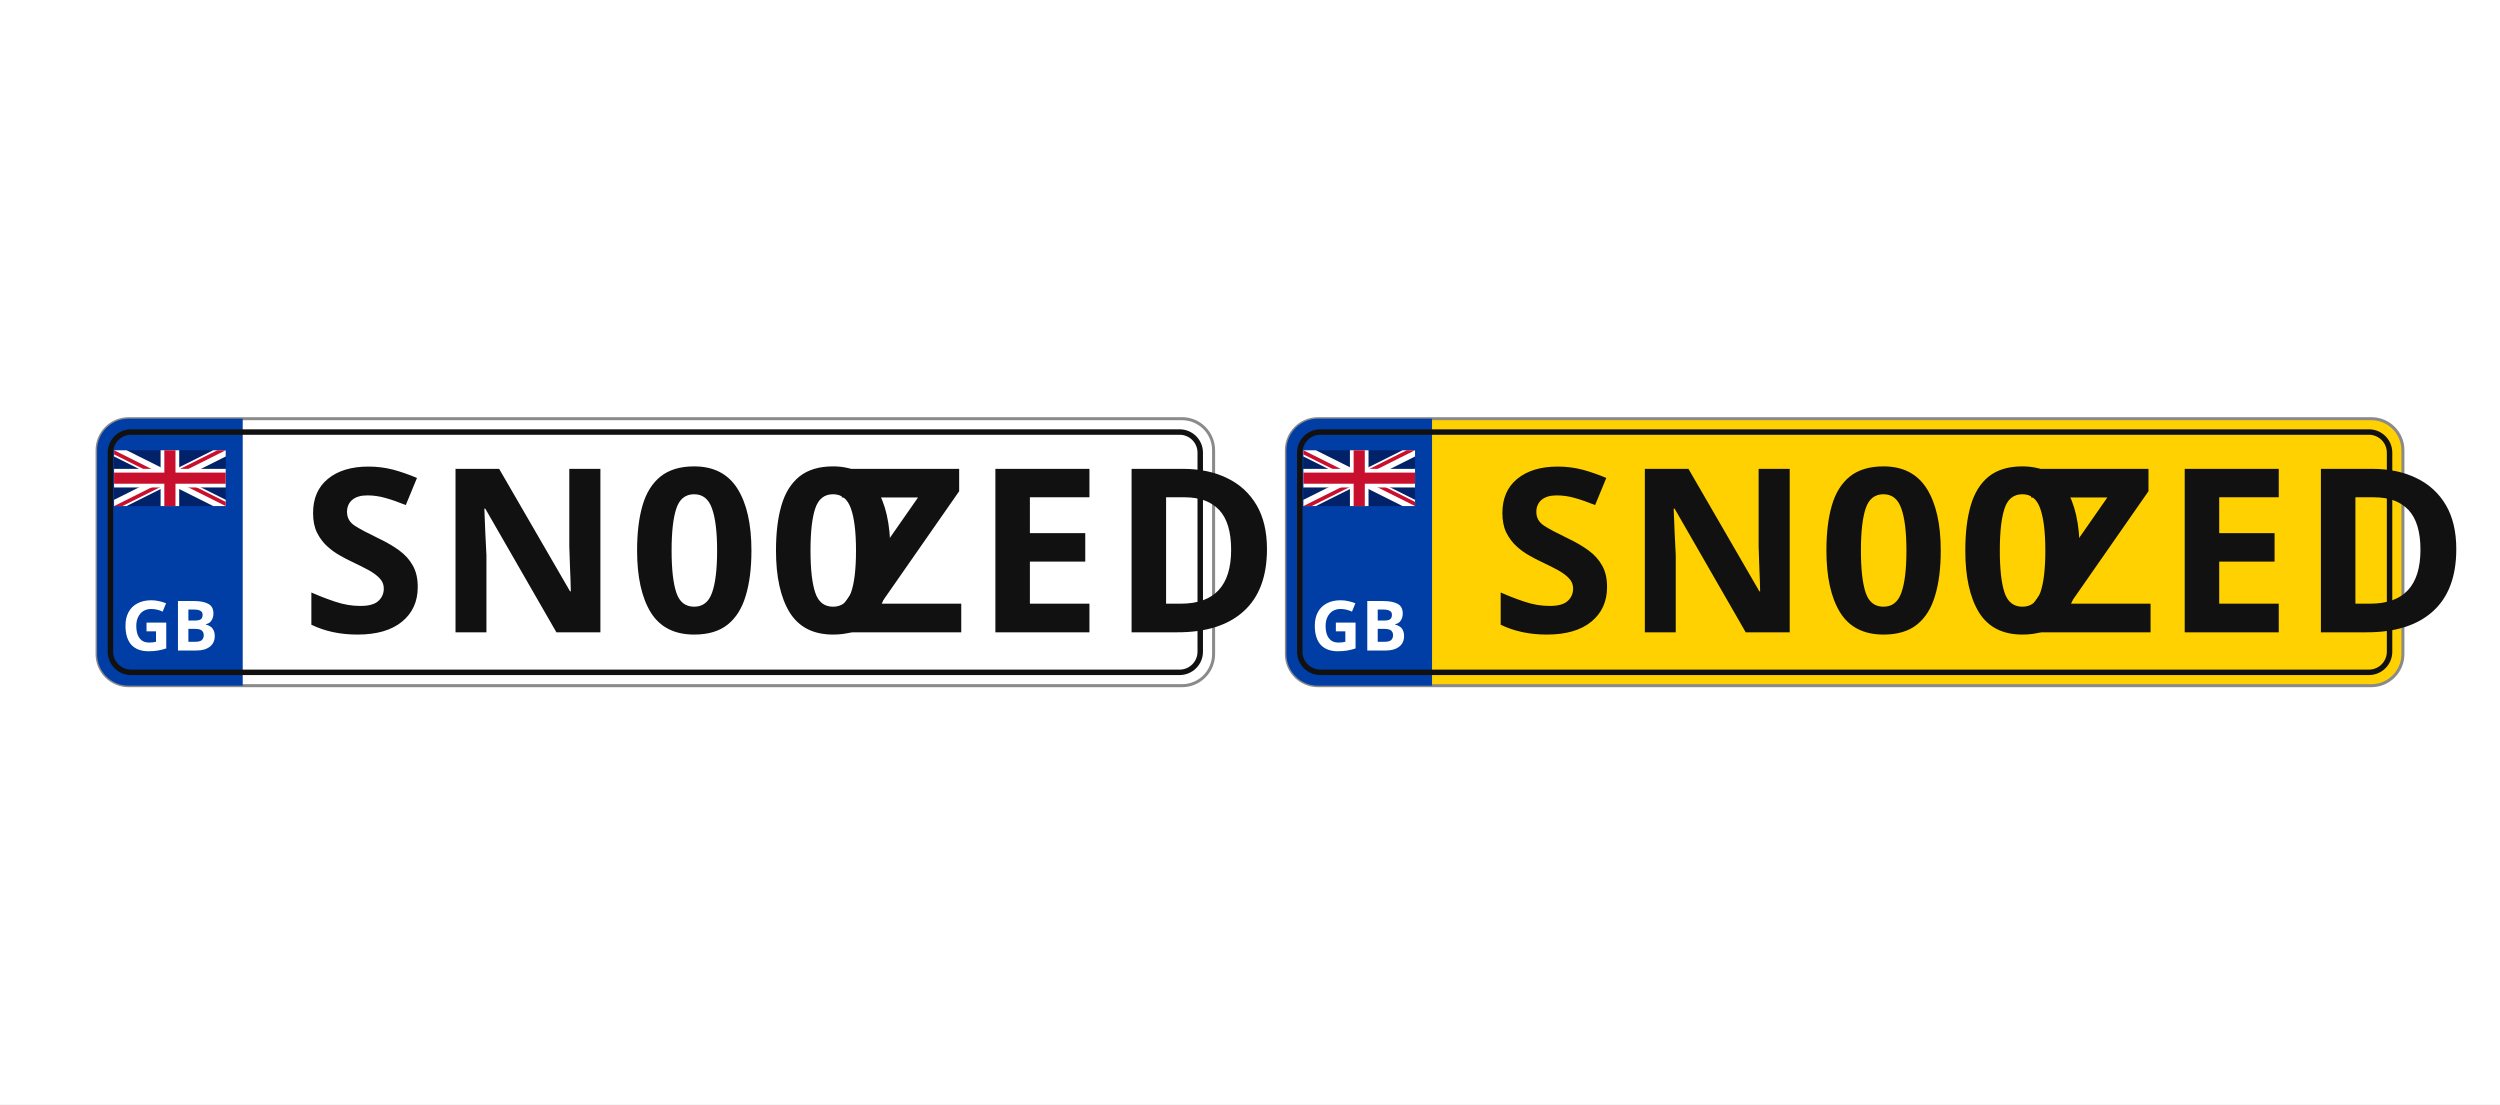
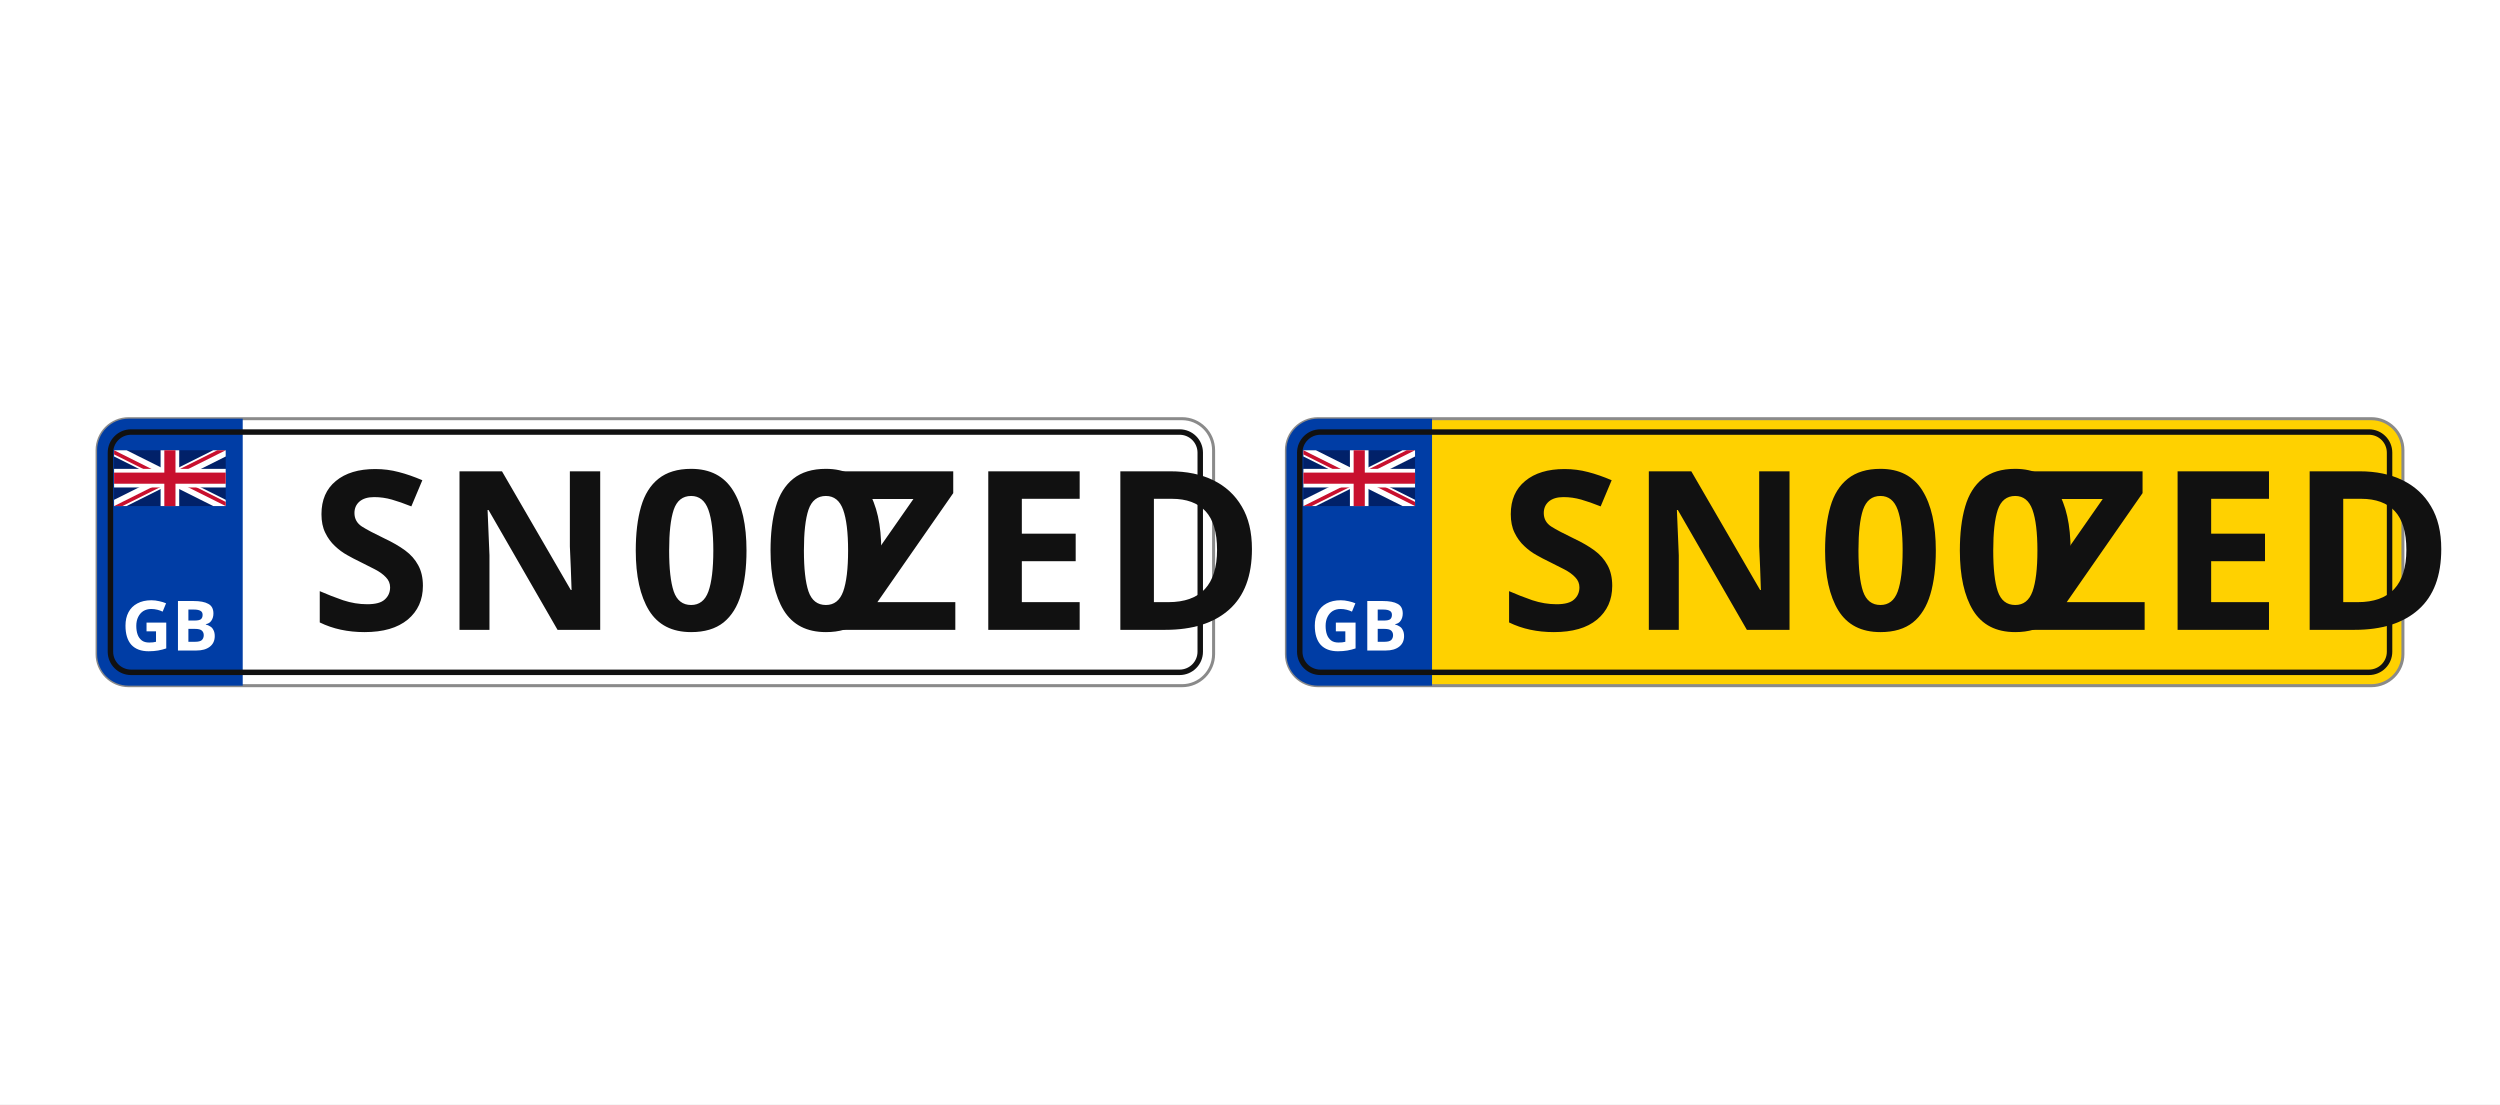
<svg xmlns="http://www.w3.org/2000/svg" width="206mm" height="91mm" viewBox="0 0 206 91">
  <g id="Background">
    <rect width="206.0" height="91.0" fill="#FFFFFF" />
  </g>
  <g id="front">
    <clipPath id="frontc">
      <rect x="8.000" y="34.500" width="92.0" height="22.0" rx="2.6" />
    </clipPath>
    <rect x="8.000" y="34.500" width="92.0" height="22.0" rx="2.6" fill="#FFFFFF" stroke="#8A8A8A" stroke-width="0.25" />
    <g clip-path="url(#frontc)">
      <rect id="frontband" x="8.000" y="34.500" width="12.0" height="22.0" fill="#003DA5" />
    </g>
    <svg x="9.400" y="37.100" width="9.200" height="4.600" viewBox="0 0 60 30">
      <clipPath id="frontfs">
        <path d="M0,0 v30 h60 v-30 z" />
      </clipPath>
      <clipPath id="frontft">
        <path d="M30,15 h30 v15 z v15 h-30 z h-30 v-15 z v-15 h30 z" />
      </clipPath>
      <g clip-path="url(#frontfs)">
        <path d="M0,0 v30 h60 v-30 z" fill="#012169" />
        <path d="M0,0 L60,30 M60,0 L0,30" stroke="#fff" stroke-width="6" />
        <path d="M0,0 L60,30 M60,0 L0,30" clip-path="url(#frontft)" stroke="#C8102E" stroke-width="4" />
        <path d="M30,0 v30 M0,15 h60" stroke="#fff" stroke-width="10" />
        <path d="M30,0 v30 M0,15 h60" stroke="#C8102E" stroke-width="6" />
      </g>
    </svg>
    <text x="14.000" y="53.600" font-family="Barlow Condensed" font-weight="700" font-size="5.714" fill="#FFFFFF" text-anchor="middle">GB</text>
-     <g id="frontreg" font-family="Barlow Condensed" font-weight="600" font-size="18.857" letter-spacing="0.660" fill="#111111">
-       <text x="24.782" y="52.100">SN00</text>
-       <text x="68.738" y="52.100">ZED</text>
+     <g id="frontreg" font-family="Barlow Condensed" font-weight="700" font-size="18.291" letter-spacing="0.640" fill="#111111">
+       <text x="25.504" y="51.902">SN00</text>
+       <text x="68.562" y="51.902">ZED</text>
    </g>
    <rect x="9.100" y="35.600" width="89.800" height="19.800" rx="1.7" fill="none" stroke="#111111" stroke-width="0.45" />
  </g>
  <g id="rear">
    <clipPath id="rearc">
      <rect x="106.000" y="34.500" width="92.0" height="22.0" rx="2.6" />
    </clipPath>
    <rect x="106.000" y="34.500" width="92.0" height="22.0" rx="2.6" fill="#FFD100" stroke="#8A8A8A" stroke-width="0.25" />
    <g clip-path="url(#rearc)">
      <rect id="rearband" x="106.000" y="34.500" width="12.0" height="22.0" fill="#003DA5" />
    </g>
    <svg x="107.400" y="37.100" width="9.200" height="4.600" viewBox="0 0 60 30">
      <clipPath id="rearfs">
        <path d="M0,0 v30 h60 v-30 z" />
      </clipPath>
      <clipPath id="rearft">
        <path d="M30,15 h30 v15 z v15 h-30 z h-30 v-15 z v-15 h30 z" />
      </clipPath>
      <g clip-path="url(#rearfs)">
        <path d="M0,0 v30 h60 v-30 z" fill="#012169" />
        <path d="M0,0 L60,30 M60,0 L0,30" stroke="#fff" stroke-width="6" />
        <path d="M0,0 L60,30 M60,0 L0,30" clip-path="url(#rearft)" stroke="#C8102E" stroke-width="4" />
        <path d="M30,0 v30 M0,15 h60" stroke="#fff" stroke-width="10" />
        <path d="M30,0 v30 M0,15 h60" stroke="#C8102E" stroke-width="6" />
      </g>
    </svg>
    <text x="112.000" y="53.600" font-family="Barlow Condensed" font-weight="700" font-size="5.714" fill="#FFFFFF" text-anchor="middle">GB</text>
-     <g id="rearreg" font-family="Barlow Condensed" font-weight="600" font-size="18.857" letter-spacing="0.660" fill="#111111">
-       <text x="122.782" y="52.100">SN00</text>
-       <text x="166.738" y="52.100">ZED</text>
+     <g id="rearreg" font-family="Barlow Condensed" font-weight="700" font-size="18.291" letter-spacing="0.640" fill="#111111">
+       <text x="123.504" y="51.902">SN00</text>
+       <text x="166.562" y="51.902">ZED</text>
    </g>
    <rect x="107.100" y="35.600" width="89.800" height="19.800" rx="1.7" fill="none" stroke="#111111" stroke-width="0.45" />
  </g>
  <g id="Guides" style="display:none" fill="none" stroke-width="0.2">
    <rect x="3.0" y="3.0" width="200.0" height="85.0" stroke="#00AEEF" stroke-dasharray="2,1" />
    <rect x="6.0" y="6.0" width="194.0" height="79.0" stroke="#EC008C" stroke-dasharray="1,1" />
  </g>
</svg>
